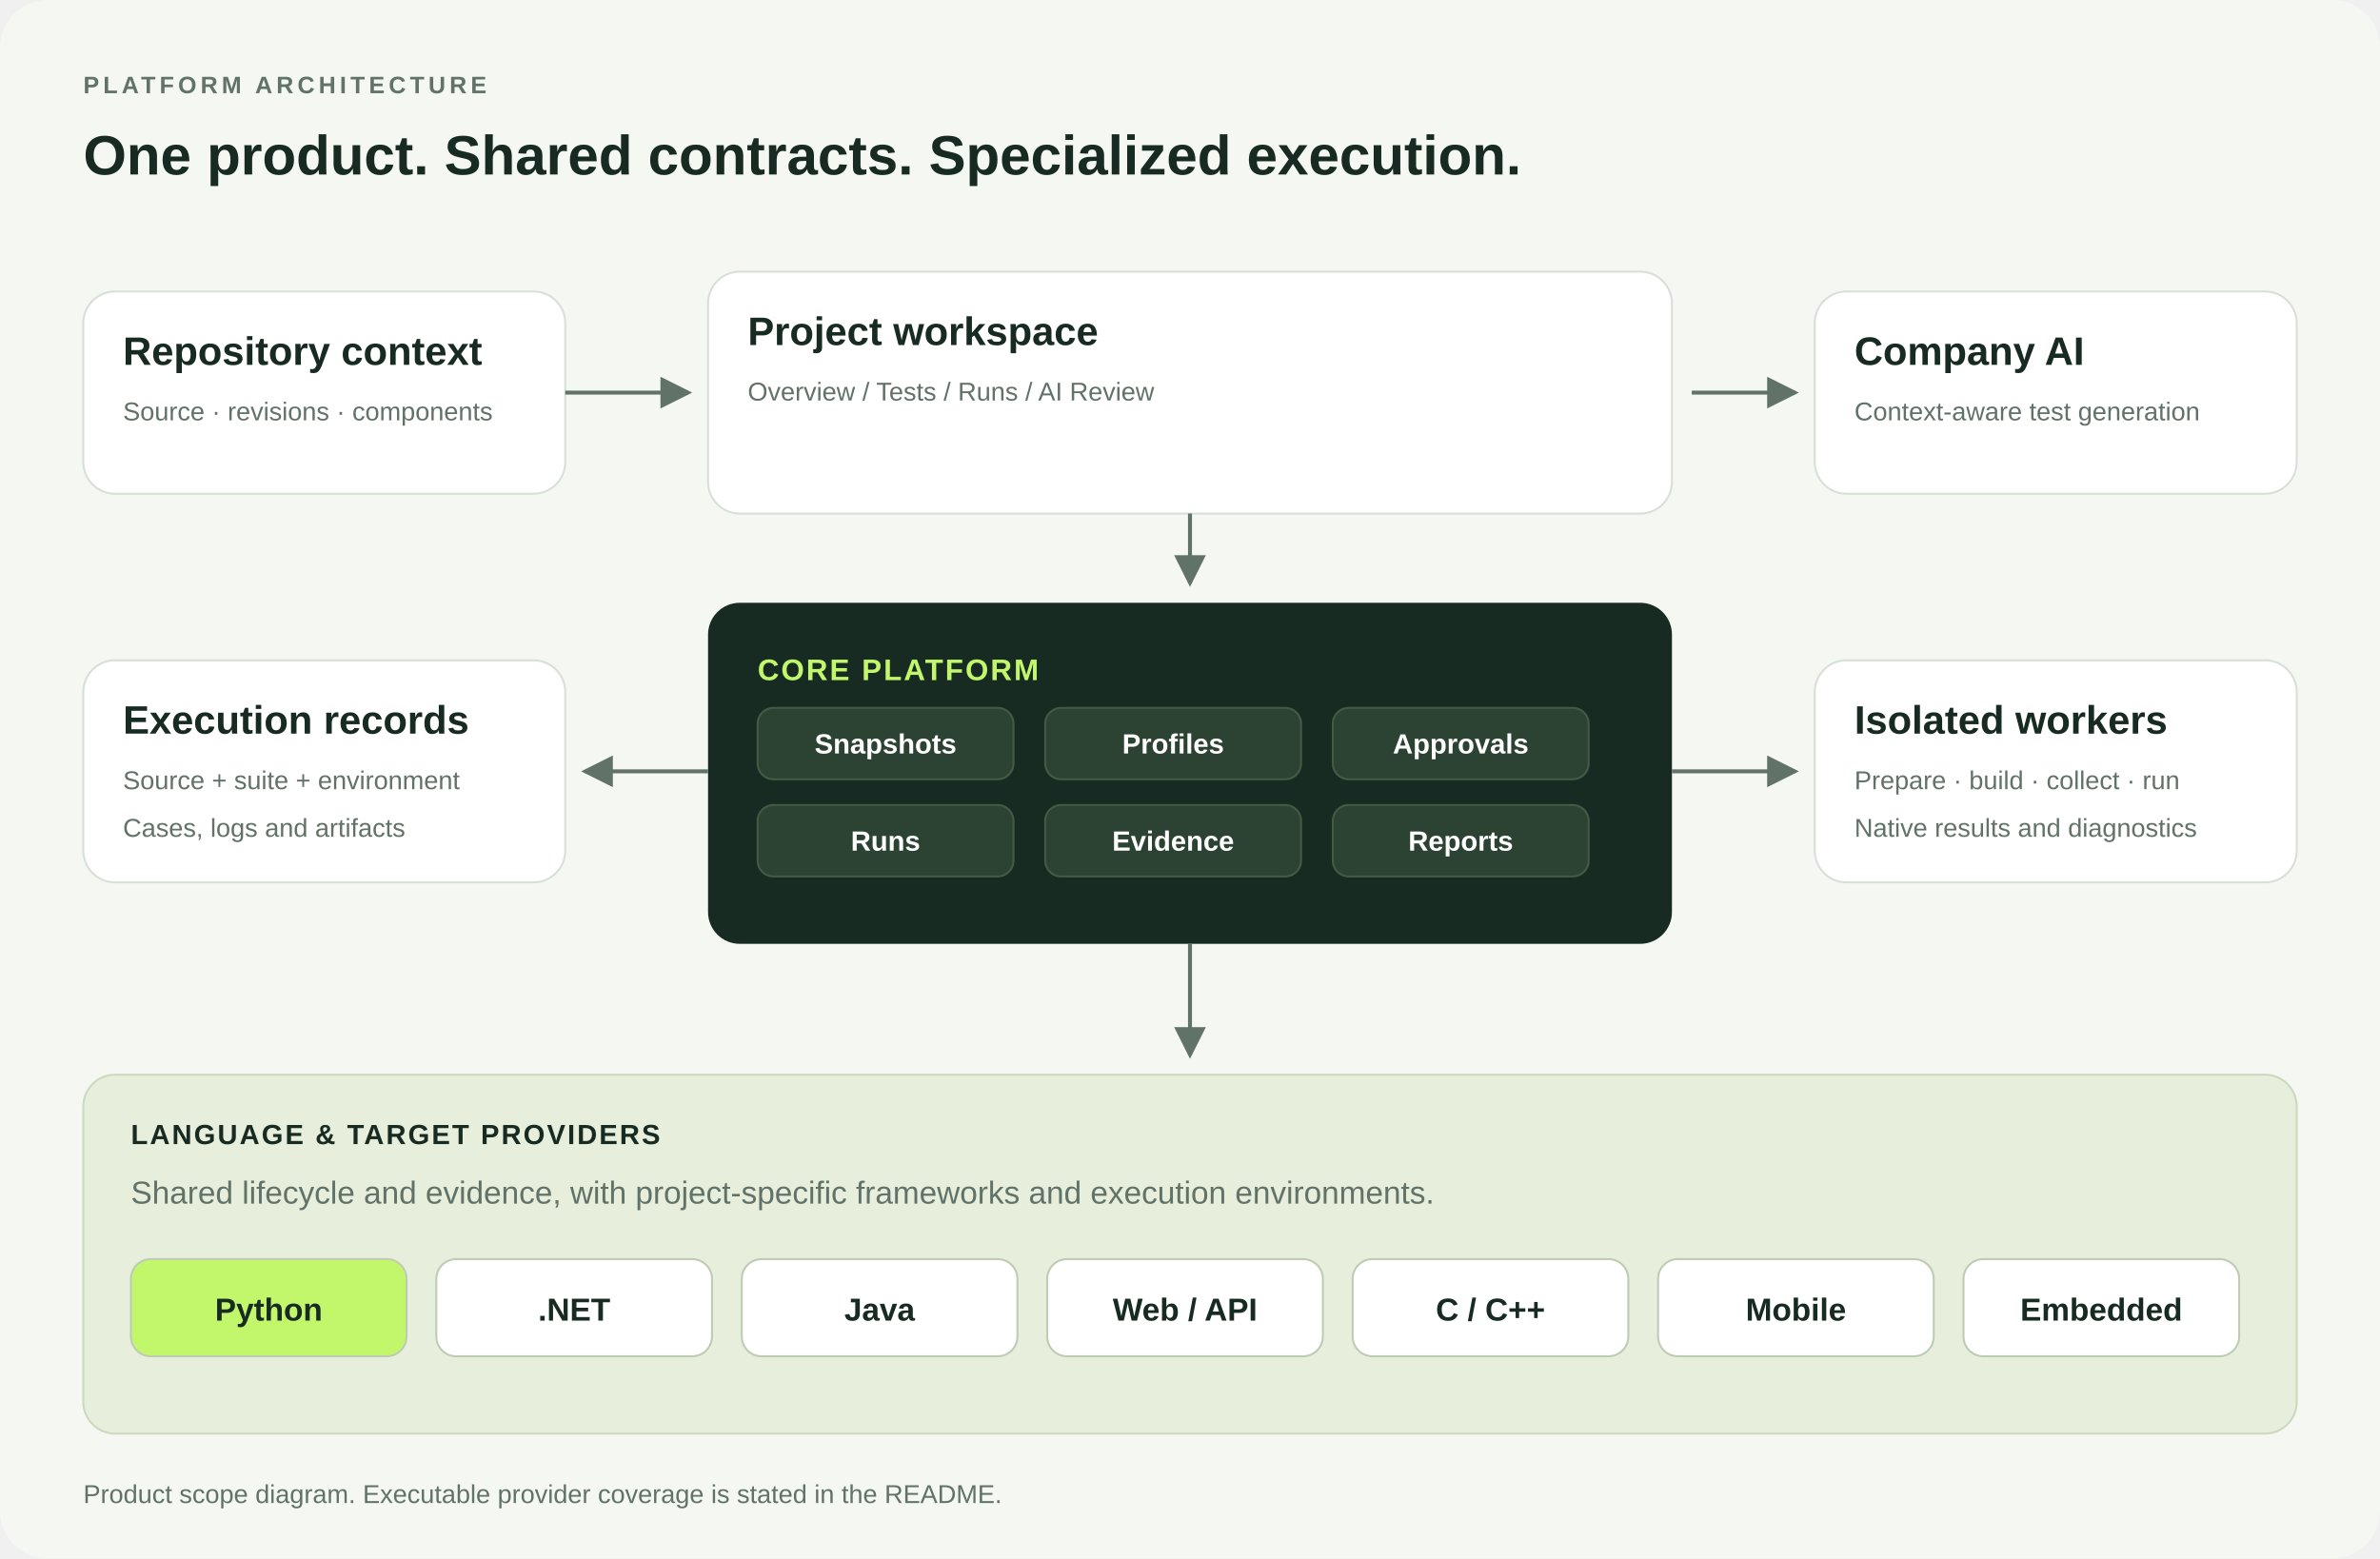
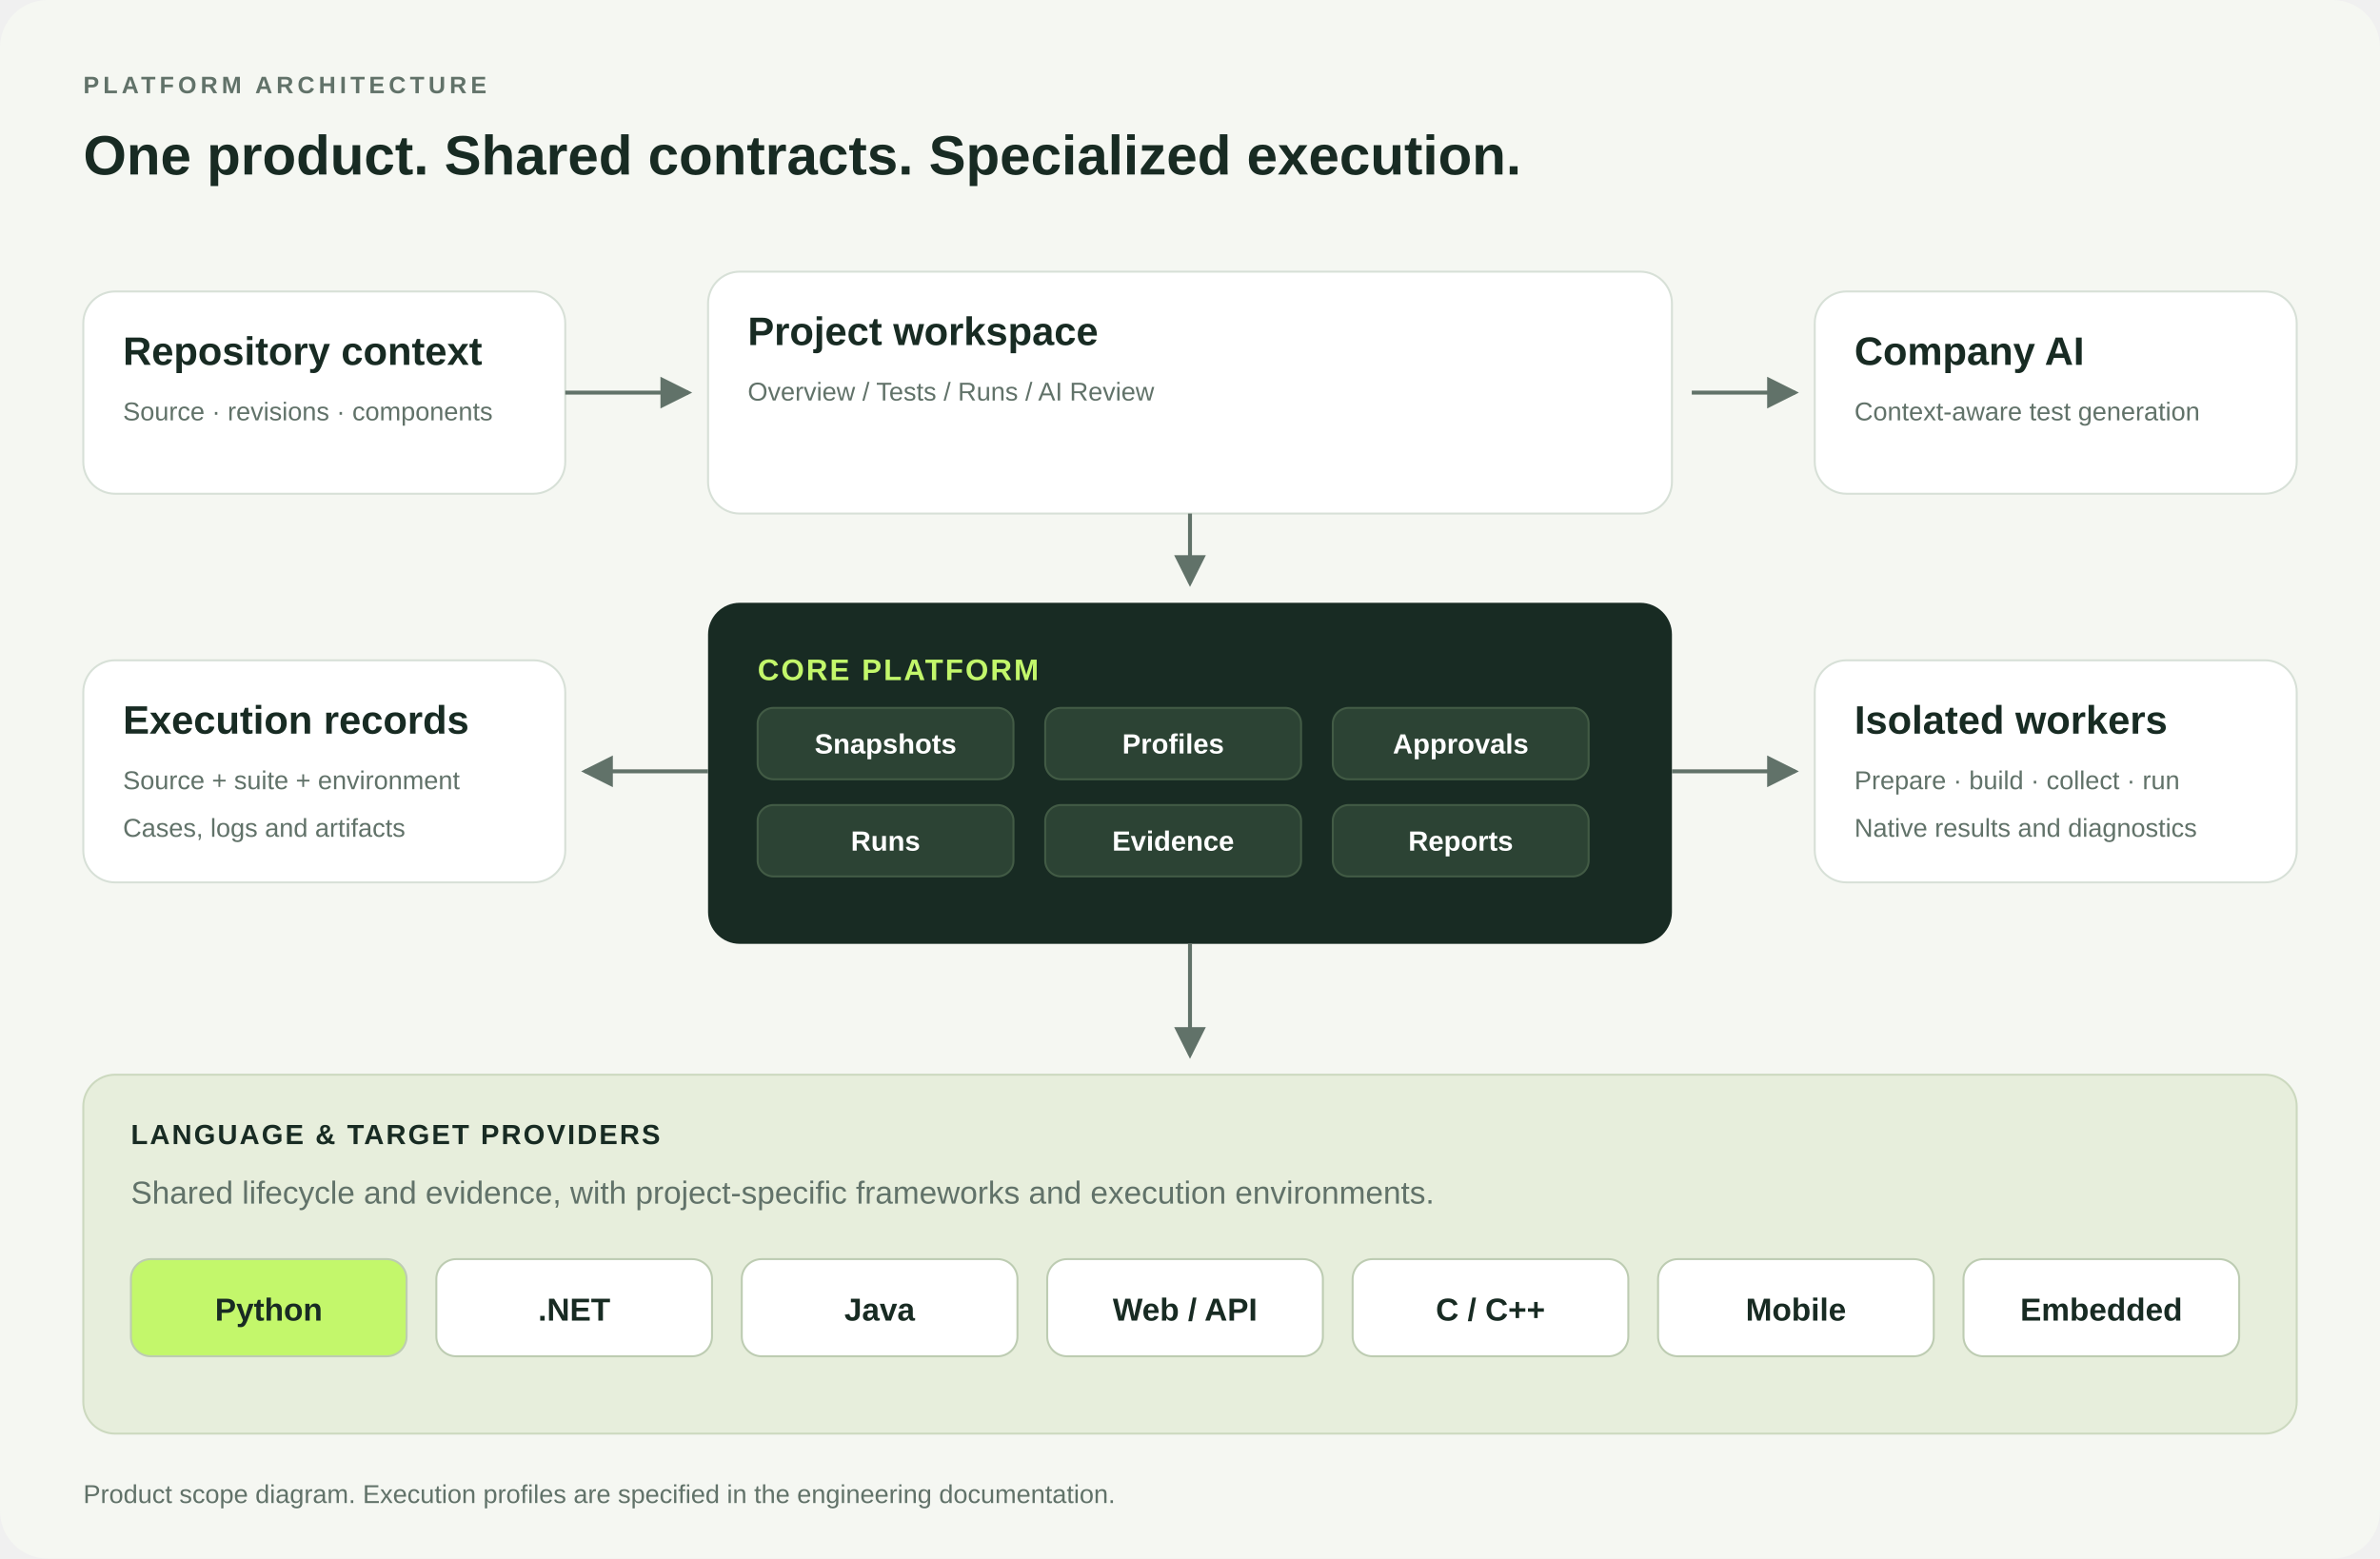
<svg xmlns="http://www.w3.org/2000/svg" width="1200" height="786" viewBox="0 0 1200 786" role="img" aria-labelledby="title desc">
  <defs>
    <marker id="arrow" markerWidth="8" markerHeight="8" refX="7" refY="4" orient="auto-start-reverse">
      <path d="M0 0L8 4L0 8" fill="#617269" />
    </marker>
  </defs>
  <g font-family="Segoe UI, Arial, sans-serif">
    <rect x="0" y="0" width="1200" height="786" rx="24" fill="#F5F7F2" stroke="none" />
    <text x="42" y="47" font-size="12" fill="#617269" font-weight="700" letter-spacing="2">PLATFORM ARCHITECTURE</text>
    <text x="42" y="88" font-size="28" fill="#182B23" font-weight="700">One product. Shared contracts. Specialized execution.</text>
    <rect x="42" y="147" width="243" height="102" rx="16" fill="white" stroke="#D7E0D7" />
    <text x="62" y="184" font-size="20" fill="#182B23" font-weight="700">Repository context</text>
    <text x="62" y="212" font-size="13" fill="#617269" font-weight="400">Source · revisions · components</text>
    <rect x="357" y="137" width="486" height="122" rx="16" fill="white" stroke="#D7E0D7" />
    <text x="377" y="174" font-size="20" fill="#182B23" font-weight="700">Project workspace</text>
    <text x="377" y="202" font-size="13" fill="#617269" font-weight="400">Overview / Tests / Runs / AI Review</text>
    <rect x="915" y="147" width="243" height="102" rx="16" fill="white" stroke="#D7E0D7" />
    <text x="935" y="184" font-size="20" fill="#182B23" font-weight="700">Company AI</text>
    <text x="935" y="212" font-size="13" fill="#617269" font-weight="400">Context-aware test generation</text>
    <rect x="42" y="333" width="243" height="112" rx="16" fill="white" stroke="#D7E0D7" />
    <text x="62" y="370" font-size="20" fill="#182B23" font-weight="700">Execution records</text>
    <text x="62" y="398" font-size="13" fill="#617269" font-weight="400">Source + suite + environment</text>
    <text x="62" y="422" font-size="13" fill="#617269" font-weight="400">Cases, logs and artifacts</text>
    <rect x="915" y="333" width="243" height="112" rx="16" fill="white" stroke="#D7E0D7" />
    <text x="935" y="370" font-size="20" fill="#182B23" font-weight="700">Isolated workers</text>
    <text x="935" y="398" font-size="13" fill="#617269" font-weight="400">Prepare · build · collect · run</text>
    <text x="935" y="422" font-size="13" fill="#617269" font-weight="400">Native results and diagnostics</text>
    <rect x="357" y="304" width="486" height="172" rx="16" fill="#182B23" stroke="none" />
    <text x="382" y="343" font-size="15" fill="#C3F76B" font-weight="700" letter-spacing="1">CORE PLATFORM</text>
    <rect x="382" y="357" width="129" height="36" rx="8" fill="#2C4334" stroke="#425B45" />
    <text x="446.5" y="380" font-size="14" fill="white" font-weight="600" text-anchor="middle">Snapshots</text>
    <rect x="527" y="357" width="129" height="36" rx="8" fill="#2C4334" stroke="#425B45" />
    <text x="591.5" y="380" font-size="14" fill="white" font-weight="600" text-anchor="middle">Profiles</text>
    <rect x="672" y="357" width="129" height="36" rx="8" fill="#2C4334" stroke="#425B45" />
    <text x="736.5" y="380" font-size="14" fill="white" font-weight="600" text-anchor="middle">Approvals</text>
    <rect x="382" y="406" width="129" height="36" rx="8" fill="#2C4334" stroke="#425B45" />
    <text x="446.5" y="429" font-size="14" fill="white" font-weight="600" text-anchor="middle">Runs</text>
    <rect x="527" y="406" width="129" height="36" rx="8" fill="#2C4334" stroke="#425B45" />
    <text x="591.5" y="429" font-size="14" fill="white" font-weight="600" text-anchor="middle">Evidence</text>
    <rect x="672" y="406" width="129" height="36" rx="8" fill="#2C4334" stroke="#425B45" />
    <text x="736.5" y="429" font-size="14" fill="white" font-weight="600" text-anchor="middle">Reports</text>
    <path d="M285 198H347" fill="none" stroke="#617269" stroke-width="2" marker-end="url(#arrow)" />
    <path d="M853 198H905" fill="none" stroke="#617269" stroke-width="2" marker-end="url(#arrow)" />
    <path d="M600 259V294" fill="none" stroke="#617269" stroke-width="2" marker-end="url(#arrow)" />
    <path d="M357 389H295" fill="none" stroke="#617269" stroke-width="2" marker-end="url(#arrow)" />
    <path d="M843 389H905" fill="none" stroke="#617269" stroke-width="2" marker-end="url(#arrow)" />
    <path d="M600 476V532" fill="none" stroke="#617269" stroke-width="2" marker-end="url(#arrow)" />
    <rect x="42" y="542" width="1116" height="181" rx="16" fill="#E7EEDC" stroke="#CCD9BF" />
    <text x="66" y="577" font-size="14" fill="#182B23" font-weight="700" letter-spacing="1">LANGUAGE &amp; TARGET PROVIDERS</text>
    <text x="66" y="607" font-size="16" fill="#617269" font-weight="400">Shared lifecycle and evidence, with project-specific frameworks and execution environments.</text>
    <rect x="66" y="635" width="139" height="49" rx="10" fill="#C3F76B" stroke="#BDCCB2" />
    <text x="135.5" y="666" font-size="16" fill="#182B23" font-weight="700" text-anchor="middle">Python</text>
    <rect x="220" y="635" width="139" height="49" rx="10" fill="white" stroke="#BDCCB2" />
    <text x="289.5" y="666" font-size="16" fill="#182B23" font-weight="700" text-anchor="middle">.NET</text>
    <rect x="374" y="635" width="139" height="49" rx="10" fill="white" stroke="#BDCCB2" />
    <text x="443.5" y="666" font-size="16" fill="#182B23" font-weight="700" text-anchor="middle">Java</text>
    <rect x="528" y="635" width="139" height="49" rx="10" fill="white" stroke="#BDCCB2" />
    <text x="597.5" y="666" font-size="16" fill="#182B23" font-weight="700" text-anchor="middle">Web / API</text>
    <rect x="682" y="635" width="139" height="49" rx="10" fill="white" stroke="#BDCCB2" />
    <text x="751.5" y="666" font-size="16" fill="#182B23" font-weight="700" text-anchor="middle">C / C++</text>
    <rect x="836" y="635" width="139" height="49" rx="10" fill="white" stroke="#BDCCB2" />
    <text x="905.5" y="666" font-size="16" fill="#182B23" font-weight="700" text-anchor="middle">Mobile</text>
    <rect x="990" y="635" width="139" height="49" rx="10" fill="white" stroke="#BDCCB2" />
    <text x="1059.5" y="666" font-size="16" fill="#182B23" font-weight="700" text-anchor="middle">Embedded</text>
-     <text x="42" y="758" font-size="13" fill="#617269" font-weight="400">Product scope diagram. Executable provider coverage is stated in the README.</text>
+     <text x="42" y="758" font-size="13" fill="#617269" font-weight="400">Product scope diagram. Execution profiles are specified in the engineering documentation.</text>
  </g>
</svg>
